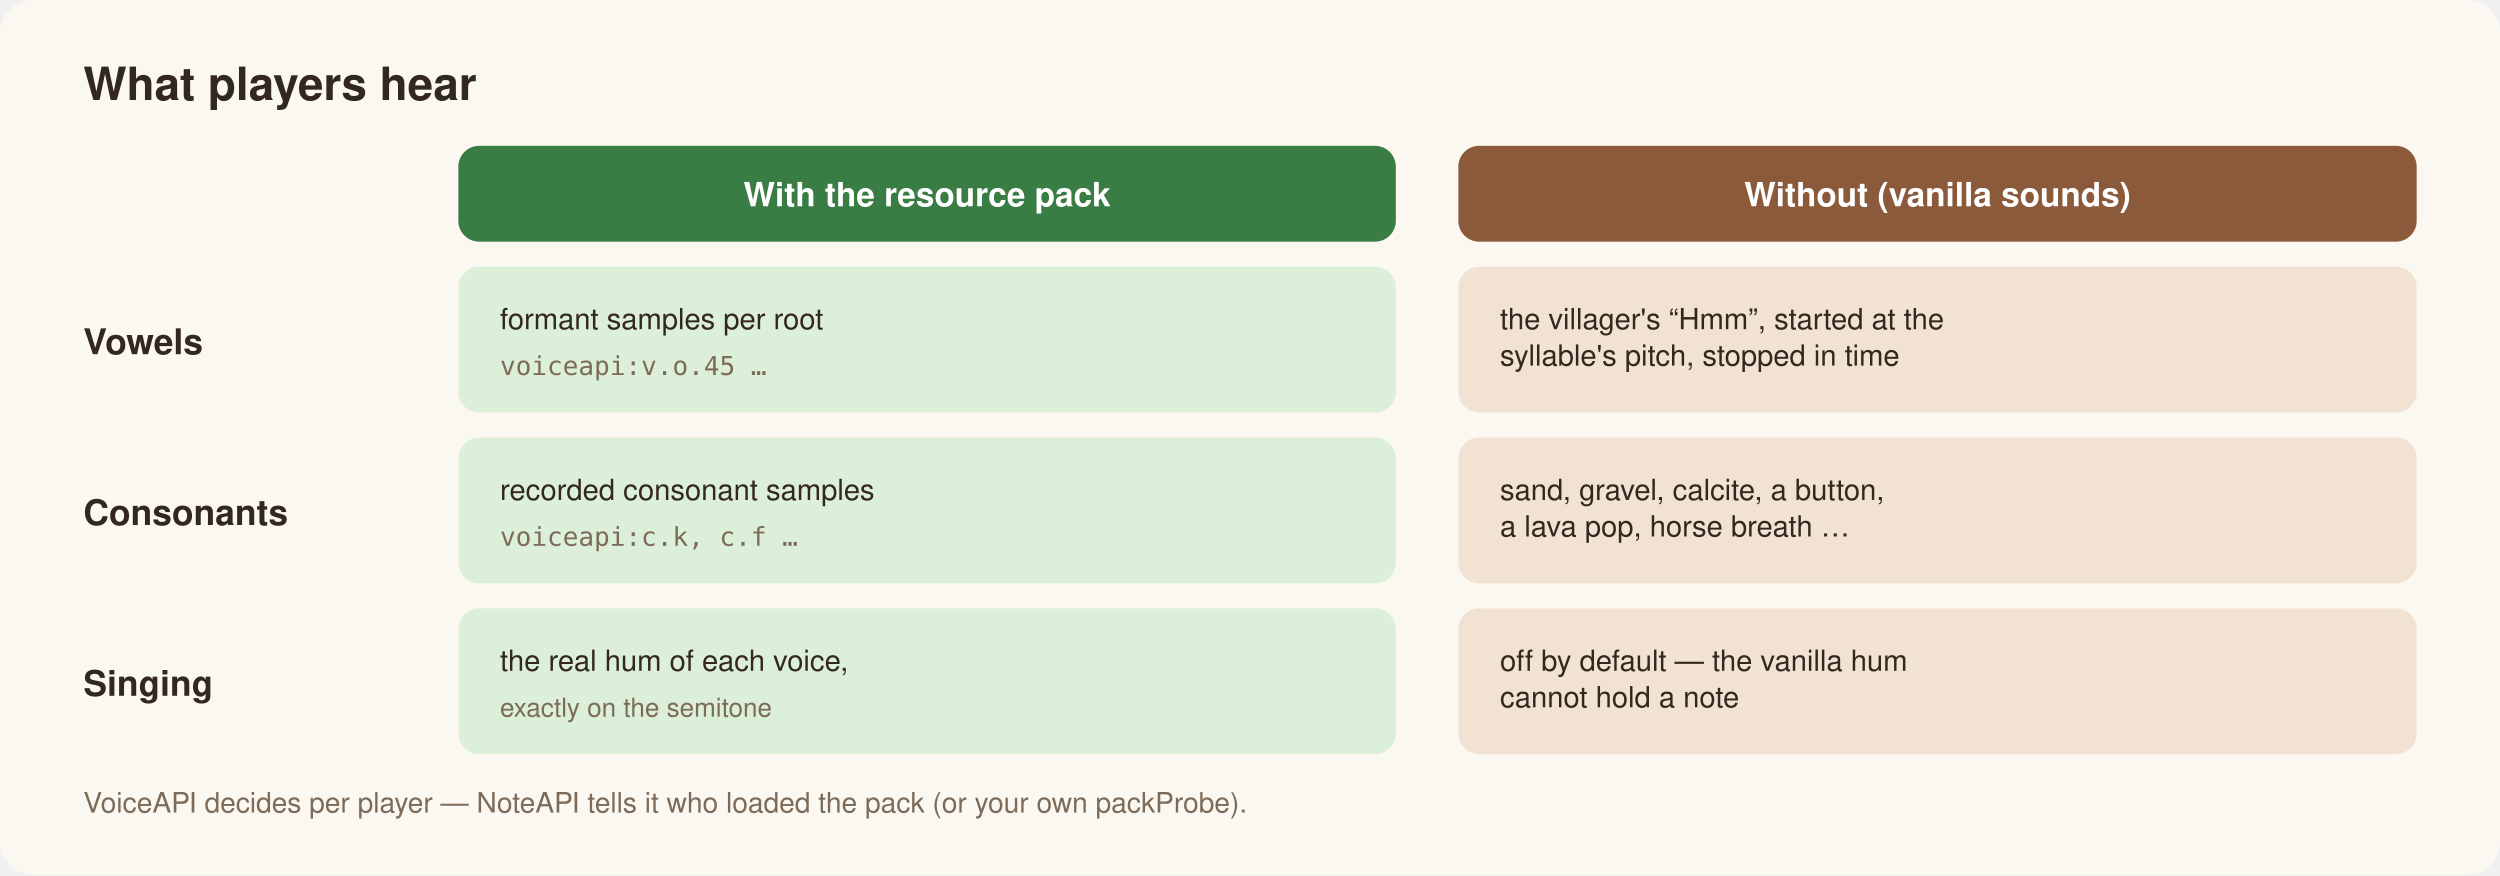
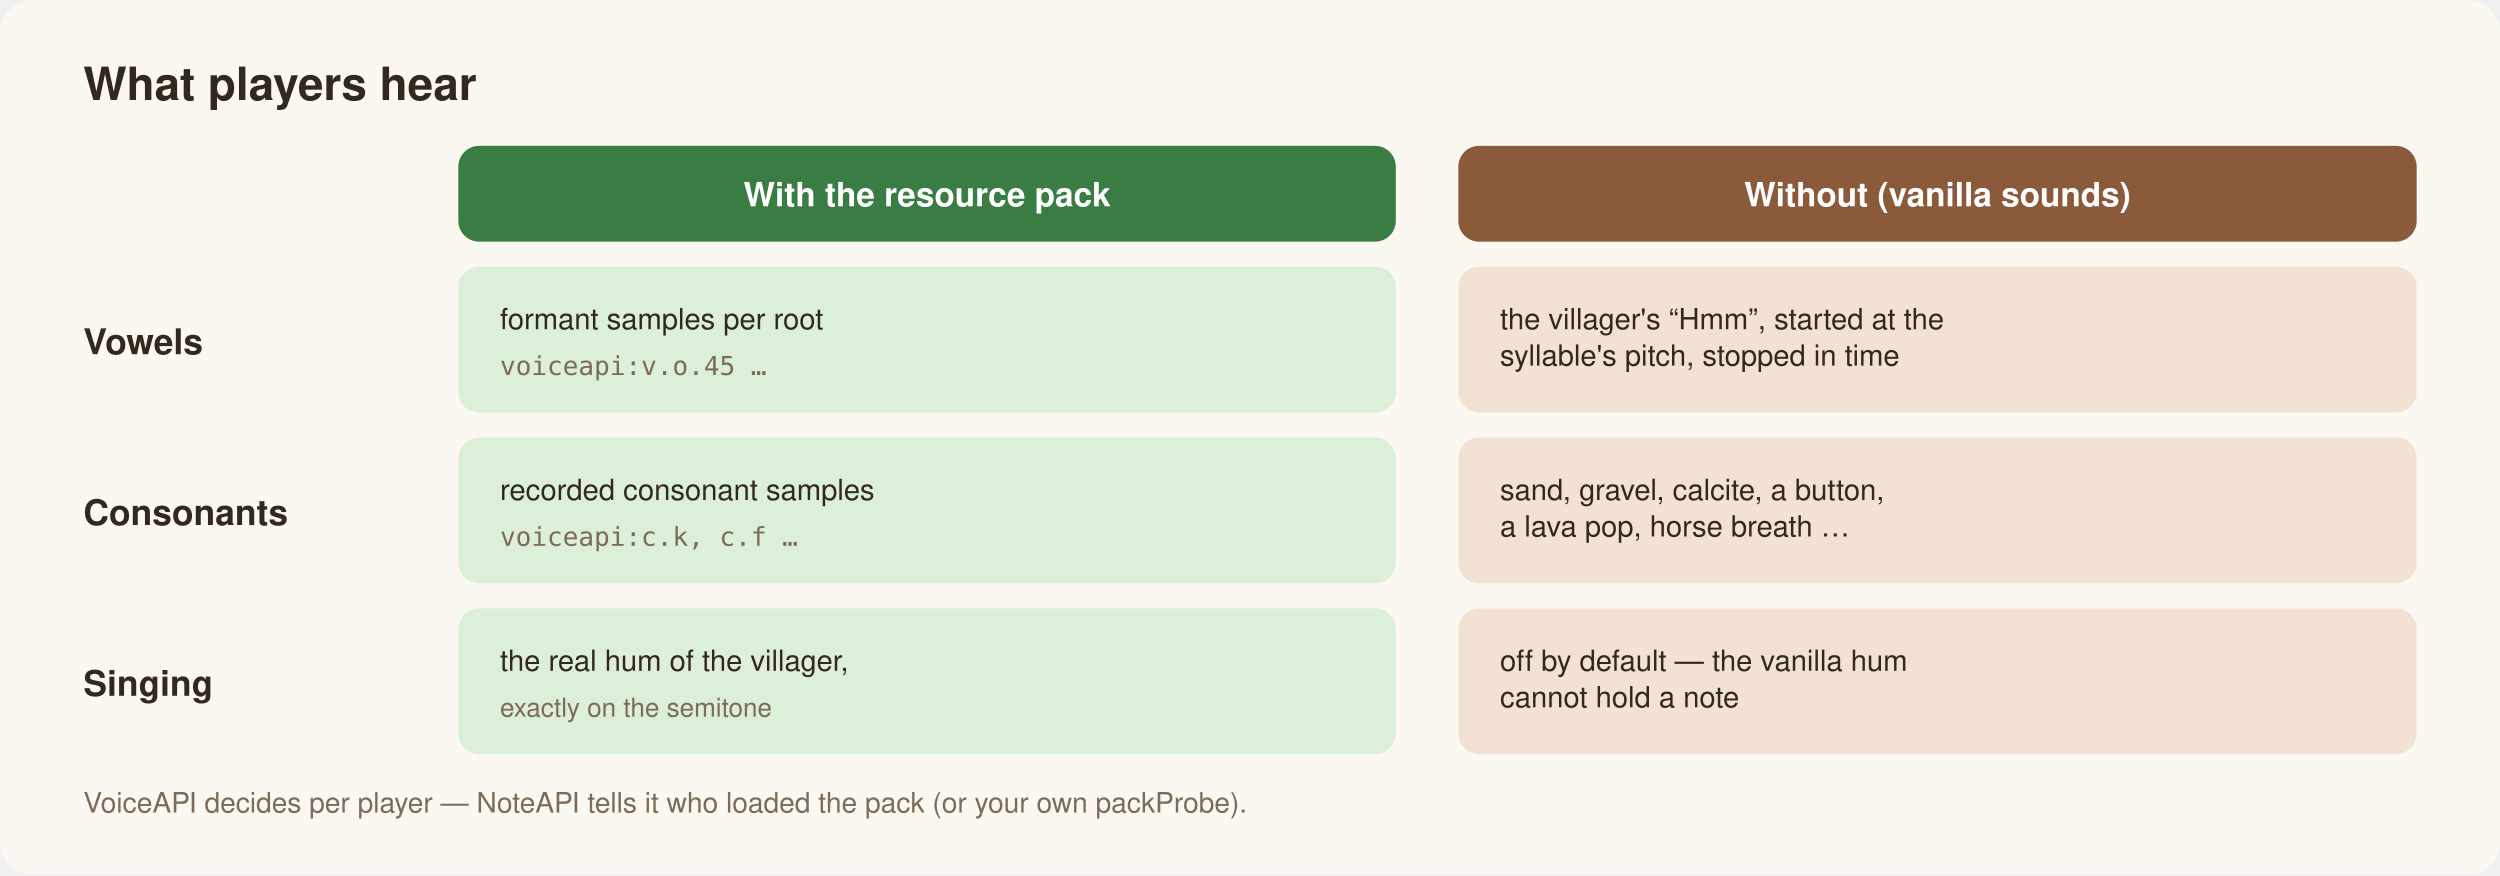
<svg xmlns="http://www.w3.org/2000/svg" viewBox="0 0 1200 420" width="1200" height="420" role="img" aria-label="What players hear">
  <style>
  .bg{fill:#fbf8f1}.panel{fill:#ffffff;stroke:#e2d6bf}.ink{fill:#33281e}.muted{fill:#7c6b58}.faint{fill:#b9a88f}
  .t{font-family:-apple-system,'Segoe UI',Helvetica,Arial,sans-serif}.mono{font-family:ui-monospace,'Cascadia Code',Consolas,monospace}
  .green{fill:#3a7d44}.green-l{fill:#dcefd9}.brown{fill:#8a5a3b}.brown-l{fill:#f1e2d3}.sky{fill:#3f7cc0}.sky-l{fill:#dde9f7}
  .gold{fill:#c98b1b}.gold-l{fill:#f8ecd2}.red{fill:#b8473b}.red-l{fill:#f6dcd8}.violet{fill:#7653b0}.violet-l{fill:#e8e0f5}
  .on-dark{fill:#ffffff}.line{stroke:#6b5848;fill:none}.grid{stroke:#ece3d2}.dash{stroke-dasharray:5 5}
  .s-green{stroke:#3a7d44}.s-brown{stroke:#8a5a3b}.s-sky{stroke:#3f7cc0}.s-gold{stroke:#c98b1b}.s-red{stroke:#b8473b}.s-violet{stroke:#7653b0}
  .arrow{fill:#6b5848}
  @media (prefers-color-scheme: dark){
    .bg{fill:#0d1117}.panel{fill:#161b22;stroke:#30363d}.ink{fill:#e6edf3}.muted{fill:#9ba6b2}.faint{fill:#5a6470}
    .green-l{fill:#17301c}.brown-l{fill:#33251a}.sky-l{fill:#152a44}.gold-l{fill:#3a2c10}.red-l{fill:#3d1d19}.violet-l{fill:#2a2140}
    .green{fill:#4c9a57}.brown{fill:#a8724e}.sky{fill:#5592d6}.gold{fill:#d9a03a}.red{fill:#d0614f}.violet{fill:#9373cc}
    .line{stroke:#9ba6b2}.grid{stroke:#21262d}.arrow{fill:#9ba6b2}
    .s-green{stroke:#4c9a57}.s-brown{stroke:#a8724e}.s-sky{stroke:#5592d6}.s-gold{stroke:#d9a03a}.s-red{stroke:#d0614f}.s-violet{stroke:#9373cc}
  }
</style>
  <defs>
    <marker id="arr" viewBox="0 0 10 10" refX="9" refY="5" markerWidth="7" markerHeight="7" orient="auto-start-reverse">
      <path d="M0,0 L10,5 L0,10 z" class="arrow" />
    </marker>
  </defs>
  <rect width="1200" height="420" rx="16" class="bg" />
  <text x="40.0" y="48.0" font-size="22" font-weight="700" text-anchor="start" class="t ink">What players hear</text>
  <rect x="220.0" y="70.0" width="450.0" height="46.0" rx="10" class="green" />
  <text x="445.0" y="99.0" font-size="16" font-weight="700" text-anchor="middle" class="t on-dark">With the resource pack</text>
  <rect x="700.0" y="70.0" width="460.0" height="46.0" rx="10" class="brown" />
  <text x="930.0" y="99.0" font-size="16" font-weight="700" text-anchor="middle" class="t on-dark">Without (vanilla sounds)</text>
  <text x="40.0" y="170.0" font-size="17" font-weight="700" text-anchor="start" class="t ink">Vowels</text>
  <rect x="220.0" y="128.0" width="450.0" height="70.0" rx="10" class="green-l" />
  <rect x="700.0" y="128.0" width="460.0" height="70.0" rx="10" class="brown-l" />
  <text x="240.0" y="158.0" font-size="14" font-weight="400" text-anchor="start" class="t ink">formant samples per root</text>
  <text x="240.0" y="180.0" font-size="12.5" font-weight="400" text-anchor="start" class="mono muted">voiceapi:v.o.45 …</text>
  <text x="720.0" y="158.0" font-size="14" font-weight="400" text-anchor="start" class="t ink">the villager's “Hmm”, started at the</text>
  <text x="720.0" y="175.5" font-size="14" font-weight="400" text-anchor="start" class="t ink">syllable's pitch, stopped in time</text>
  <text x="40.0" y="252.0" font-size="17" font-weight="700" text-anchor="start" class="t ink">Consonants</text>
  <rect x="220.0" y="210.0" width="450.0" height="70.0" rx="10" class="green-l" />
  <rect x="700.0" y="210.0" width="460.0" height="70.0" rx="10" class="brown-l" />
  <text x="240.0" y="240.0" font-size="14" font-weight="400" text-anchor="start" class="t ink">recorded consonant samples</text>
  <text x="240.0" y="262.0" font-size="12.5" font-weight="400" text-anchor="start" class="mono muted">voiceapi:c.k, c.f …</text>
  <text x="720.0" y="240.0" font-size="14" font-weight="400" text-anchor="start" class="t ink">sand, gravel, calcite, a button,</text>
  <text x="720.0" y="257.5" font-size="14" font-weight="400" text-anchor="start" class="t ink">a lava pop, horse breath …</text>
  <text x="40.0" y="334.0" font-size="17" font-weight="700" text-anchor="start" class="t ink">Singing</text>
  <rect x="220.0" y="292.0" width="450.0" height="70.0" rx="10" class="green-l" />
  <rect x="700.0" y="292.0" width="460.0" height="70.0" rx="10" class="brown-l" />
-   <text x="240.0" y="322.0" font-size="14" font-weight="400" text-anchor="start" class="t ink">the real hum of each voice,</text>
+   <text x="240.0" y="322.0" font-size="14" font-weight="400" text-anchor="start" class="t ink">the real hum of the villager,</text>
  <text x="240.0" y="344.0" font-size="12.5" font-weight="400" text-anchor="start" class="t muted">exactly on the semitone</text>
  <text x="720.0" y="322.0" font-size="14" font-weight="400" text-anchor="start" class="t ink">off by default — the vanilla hum</text>
  <text x="720.0" y="339.5" font-size="14" font-weight="400" text-anchor="start" class="t ink">cannot hold a note</text>
  <text x="40.0" y="390.0" font-size="13.5" font-weight="400" text-anchor="start" class="t muted">VoiceAPI decides per player — NoteAPI tells it who loaded the pack (or your own packProbe).</text>
</svg>
